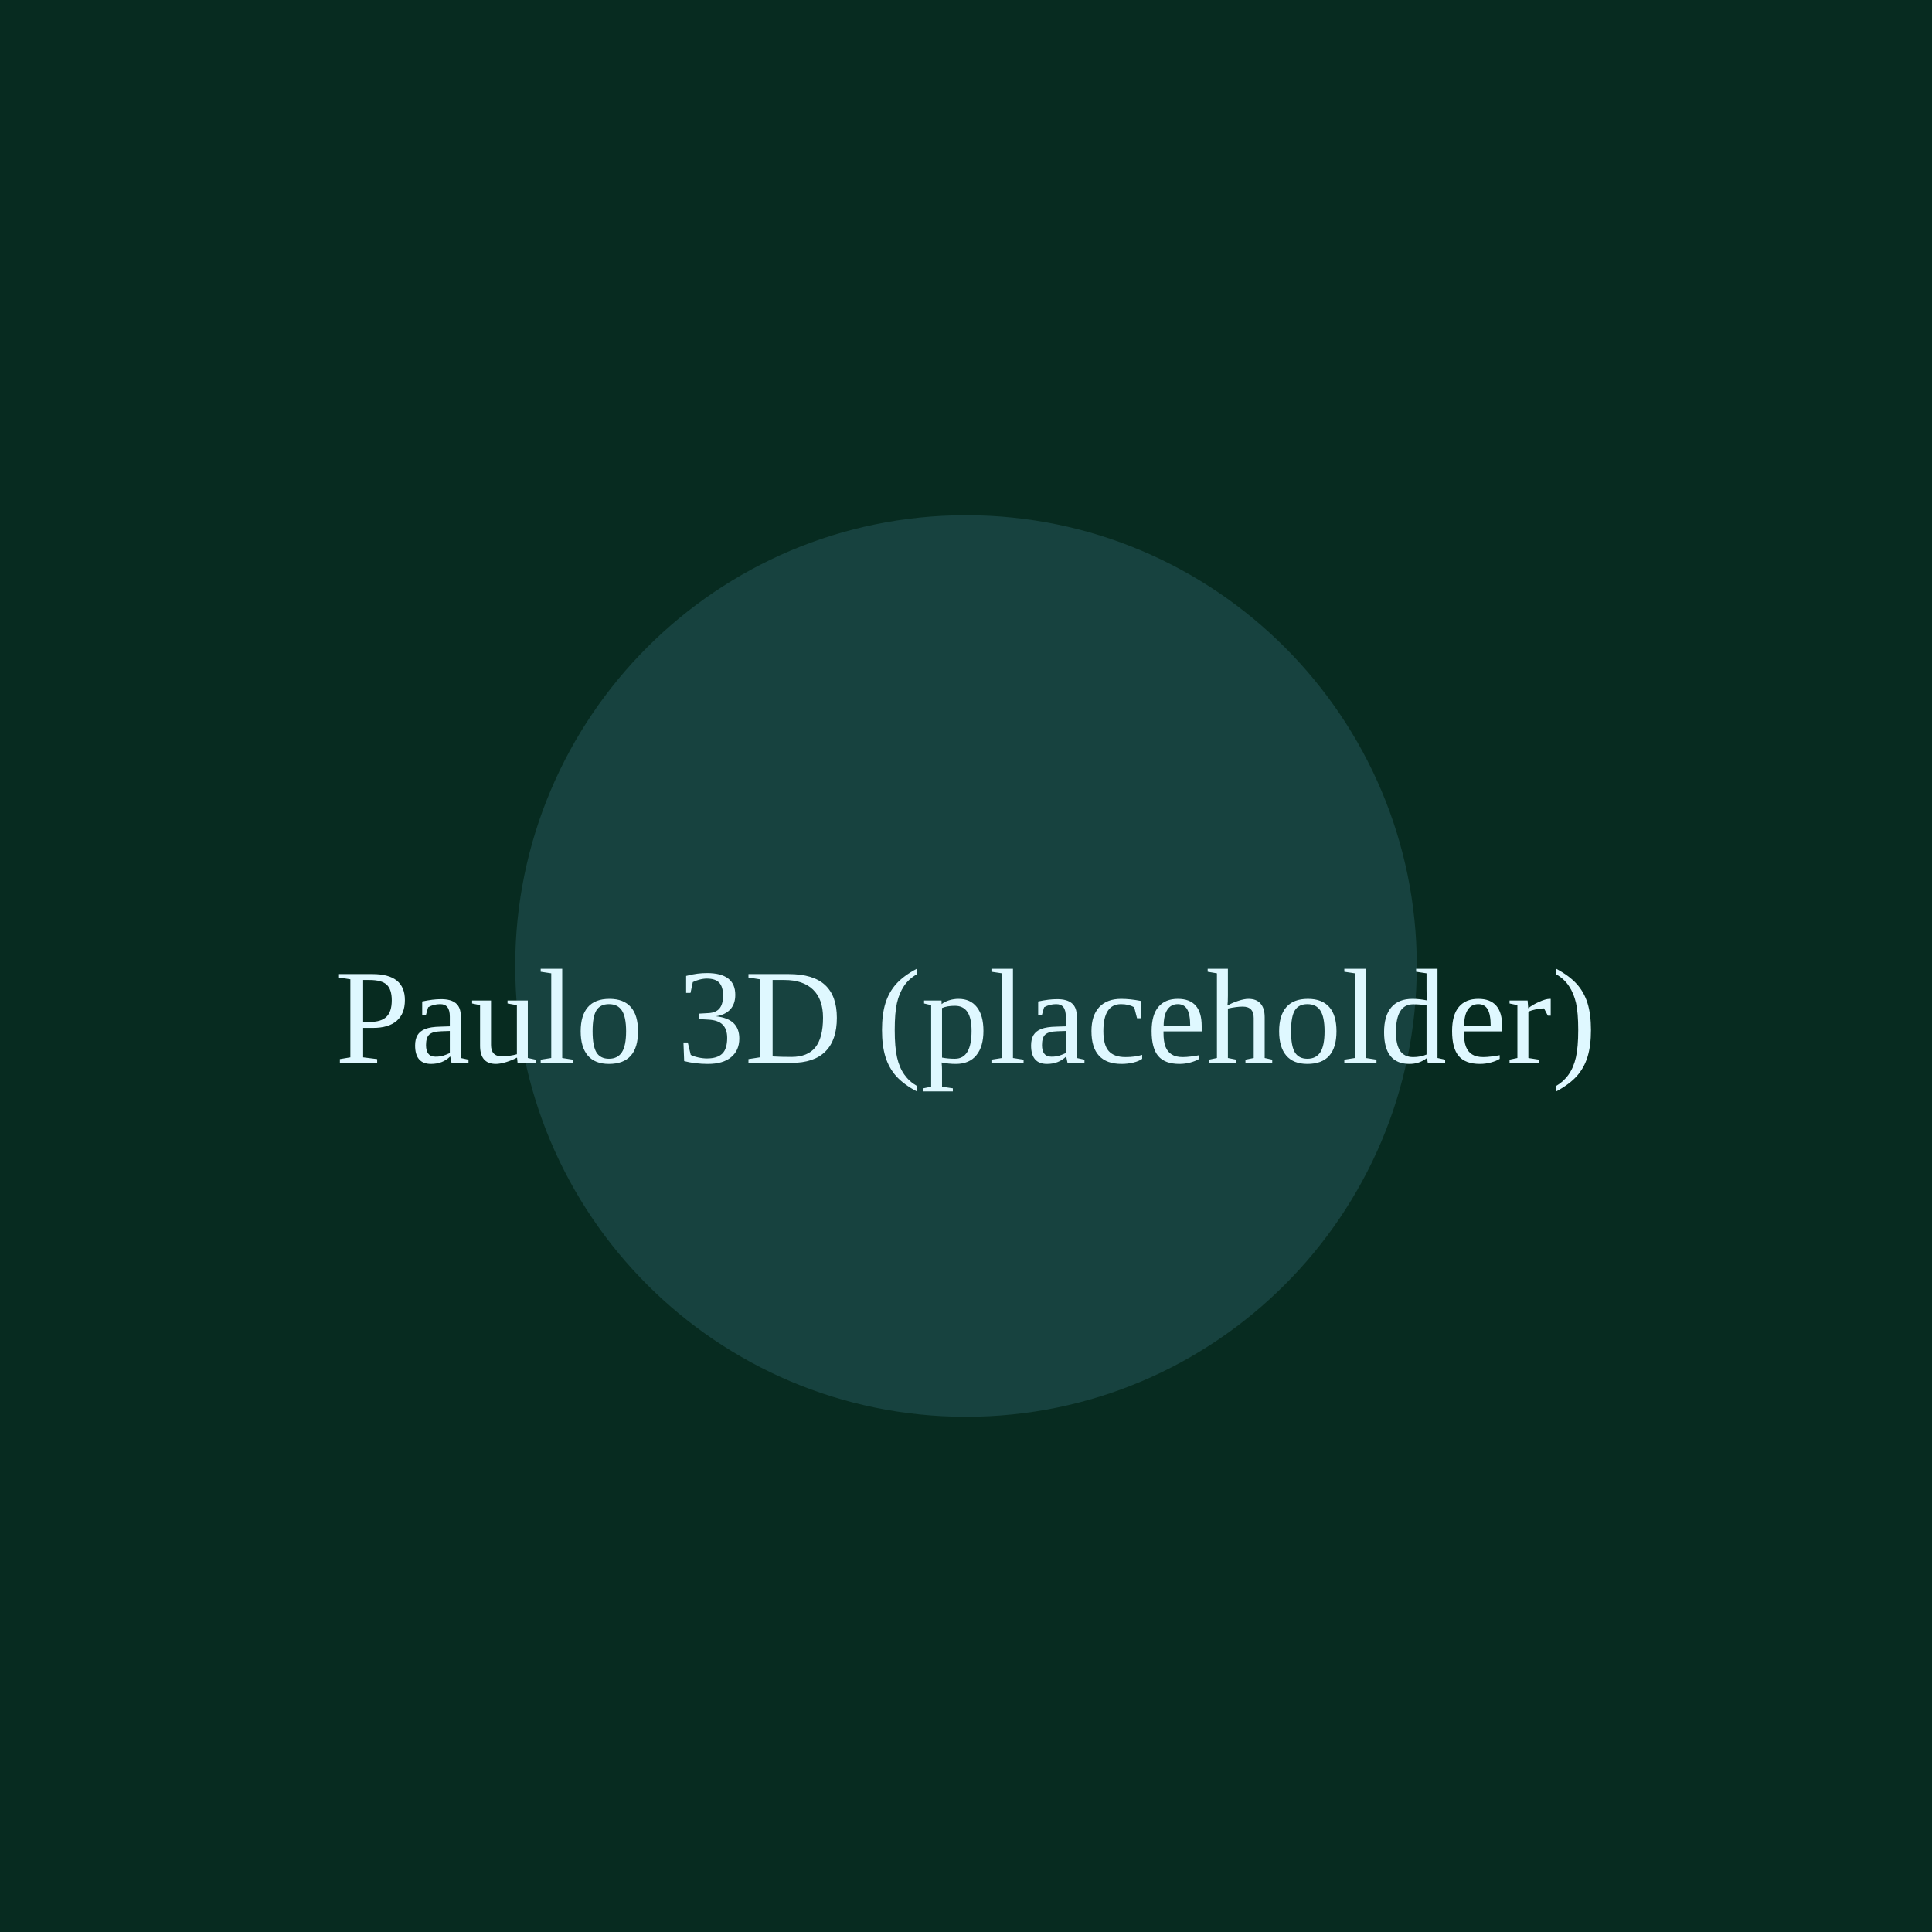
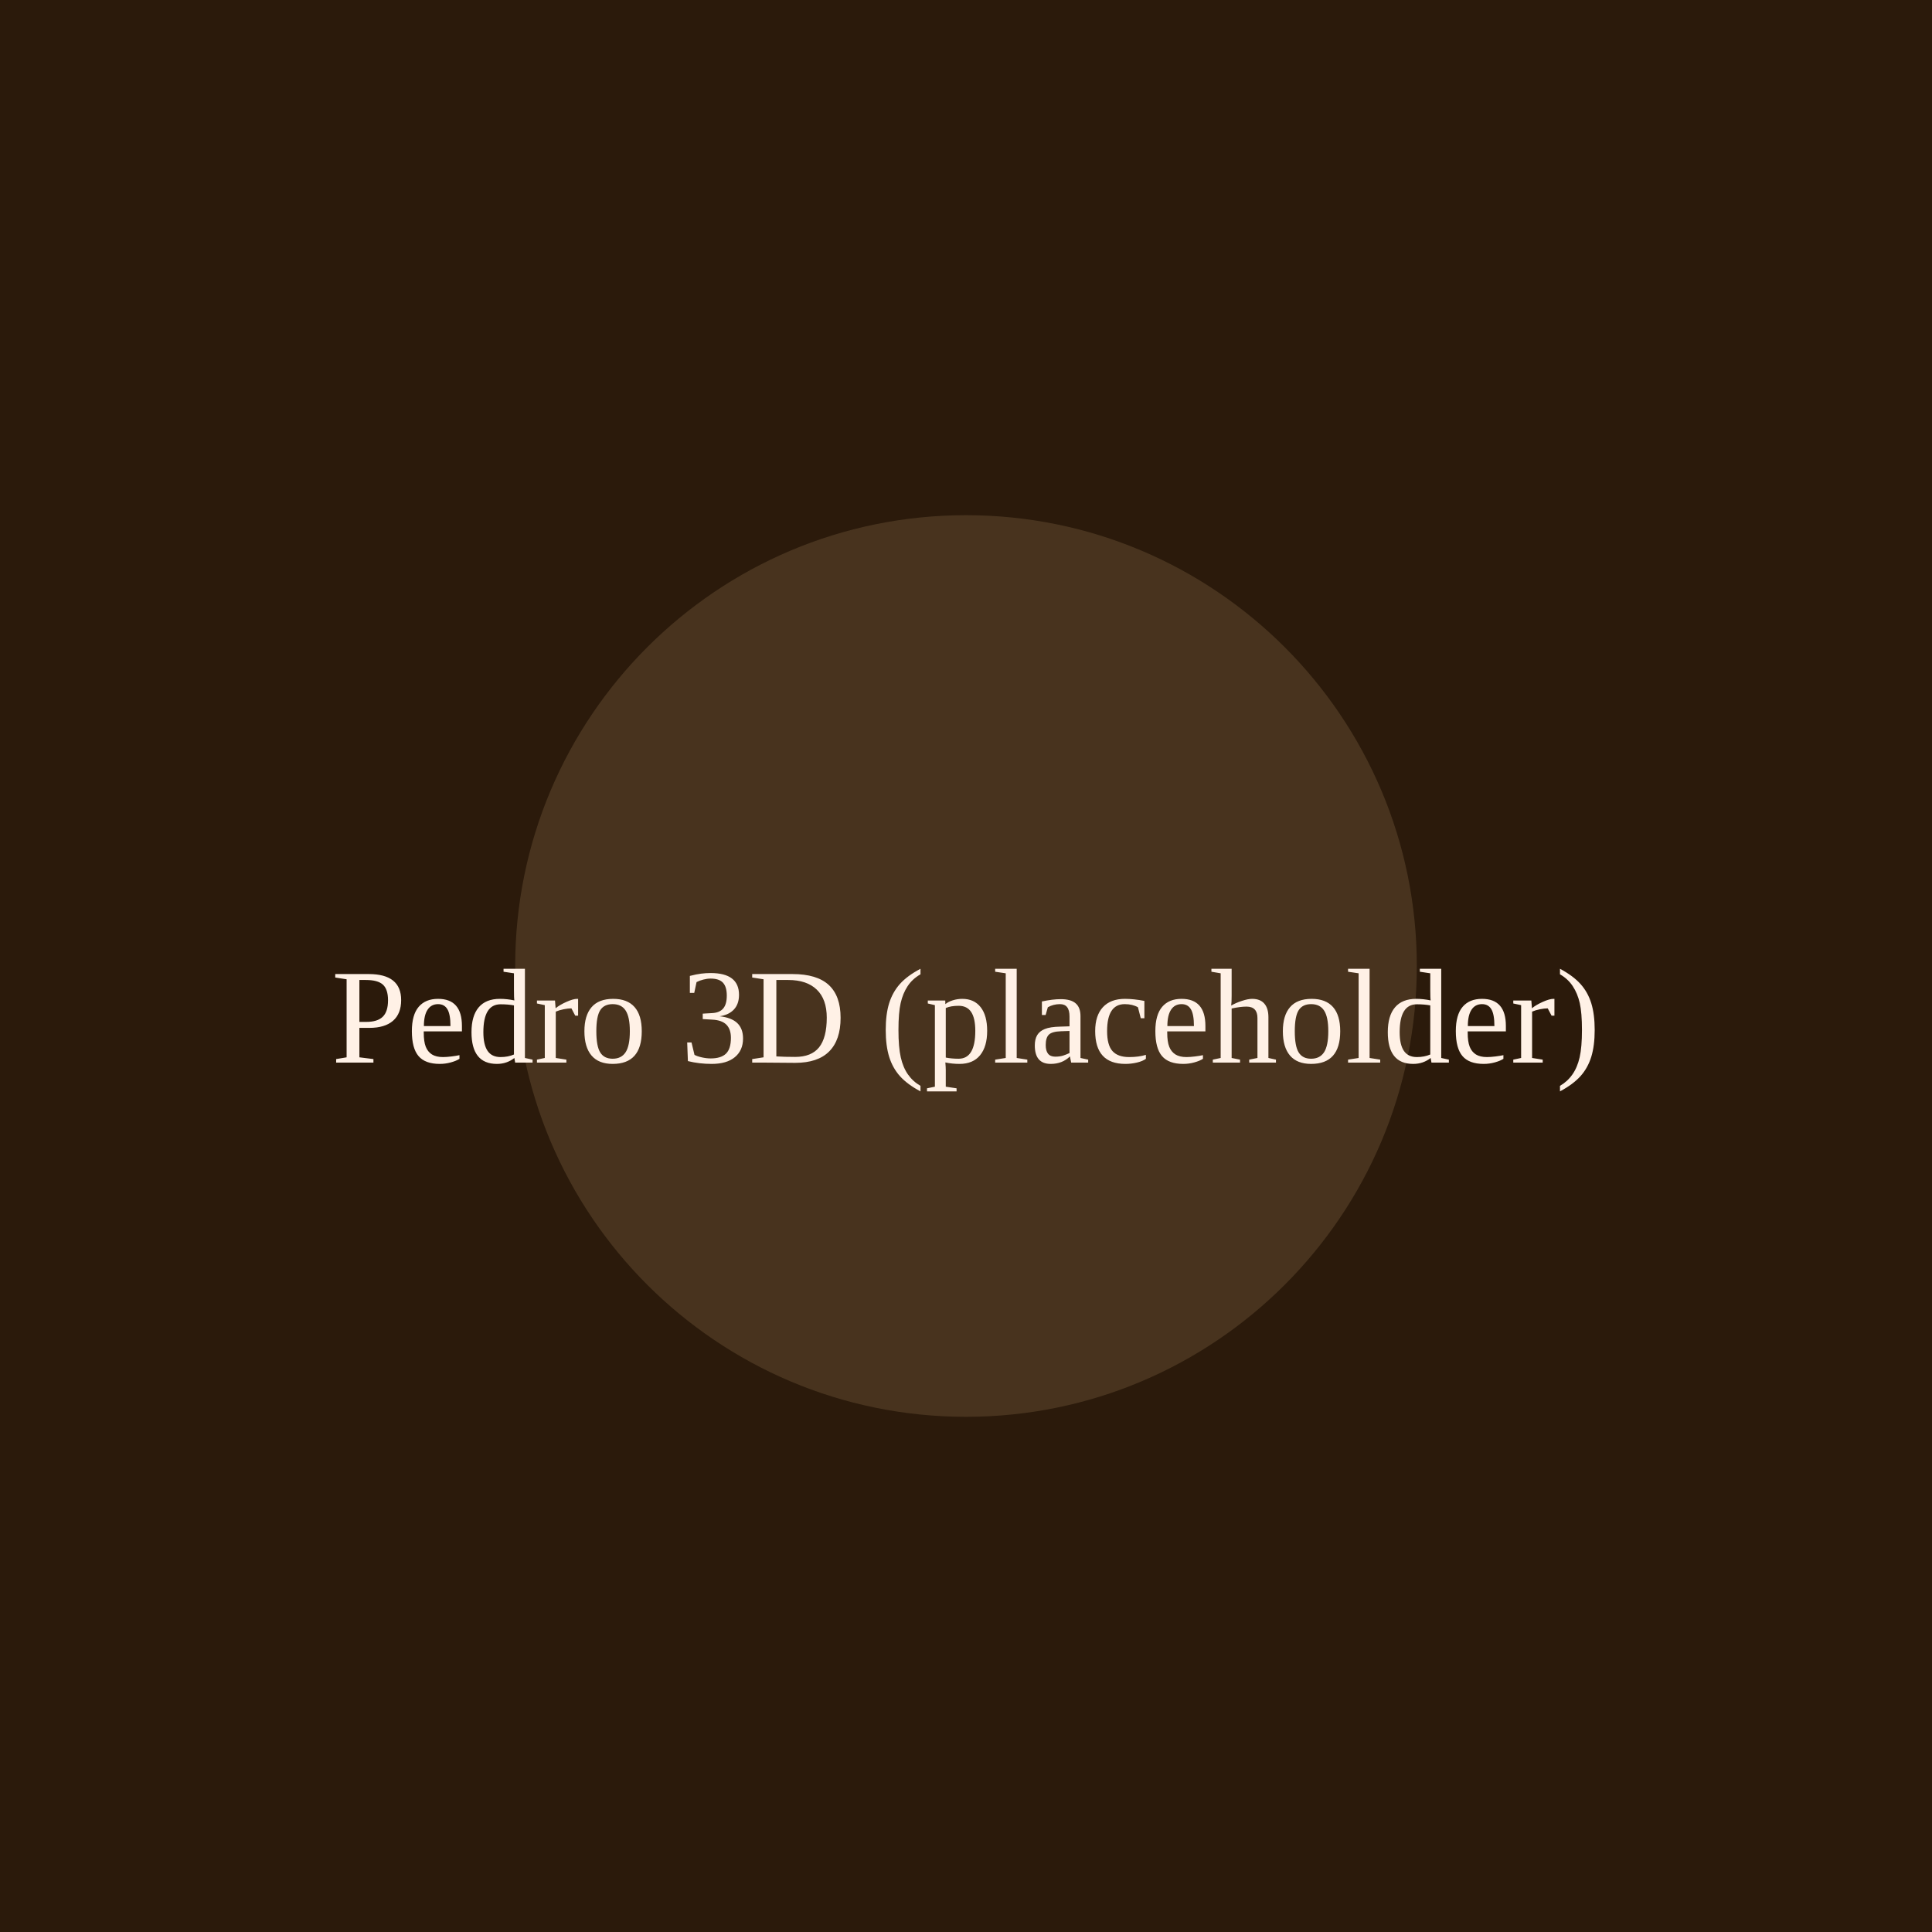
<svg xmlns="http://www.w3.org/2000/svg" width="600" height="600">
-   <rect width="100%" height="100%" fill="#072b20" />
-   <circle cx="50%" cy="50%" r="140" fill="#7dd3fc" opacity="0.14" />
-   <text x="50%" y="55%" text-anchor="middle" fill="#dff8ff" font-size="42">Paulo 3D (placeholder)</text>
+   <rect width="100%" height="100%" fill="#2b1a0b" />
+   <circle cx="50%" cy="50%" r="140" fill="#ffd699" opacity="0.14" />
+   <text x="50%" y="55%" text-anchor="middle" fill="#fff1e6" font-size="42">Pedro 3D (placeholder)</text>
</svg>
